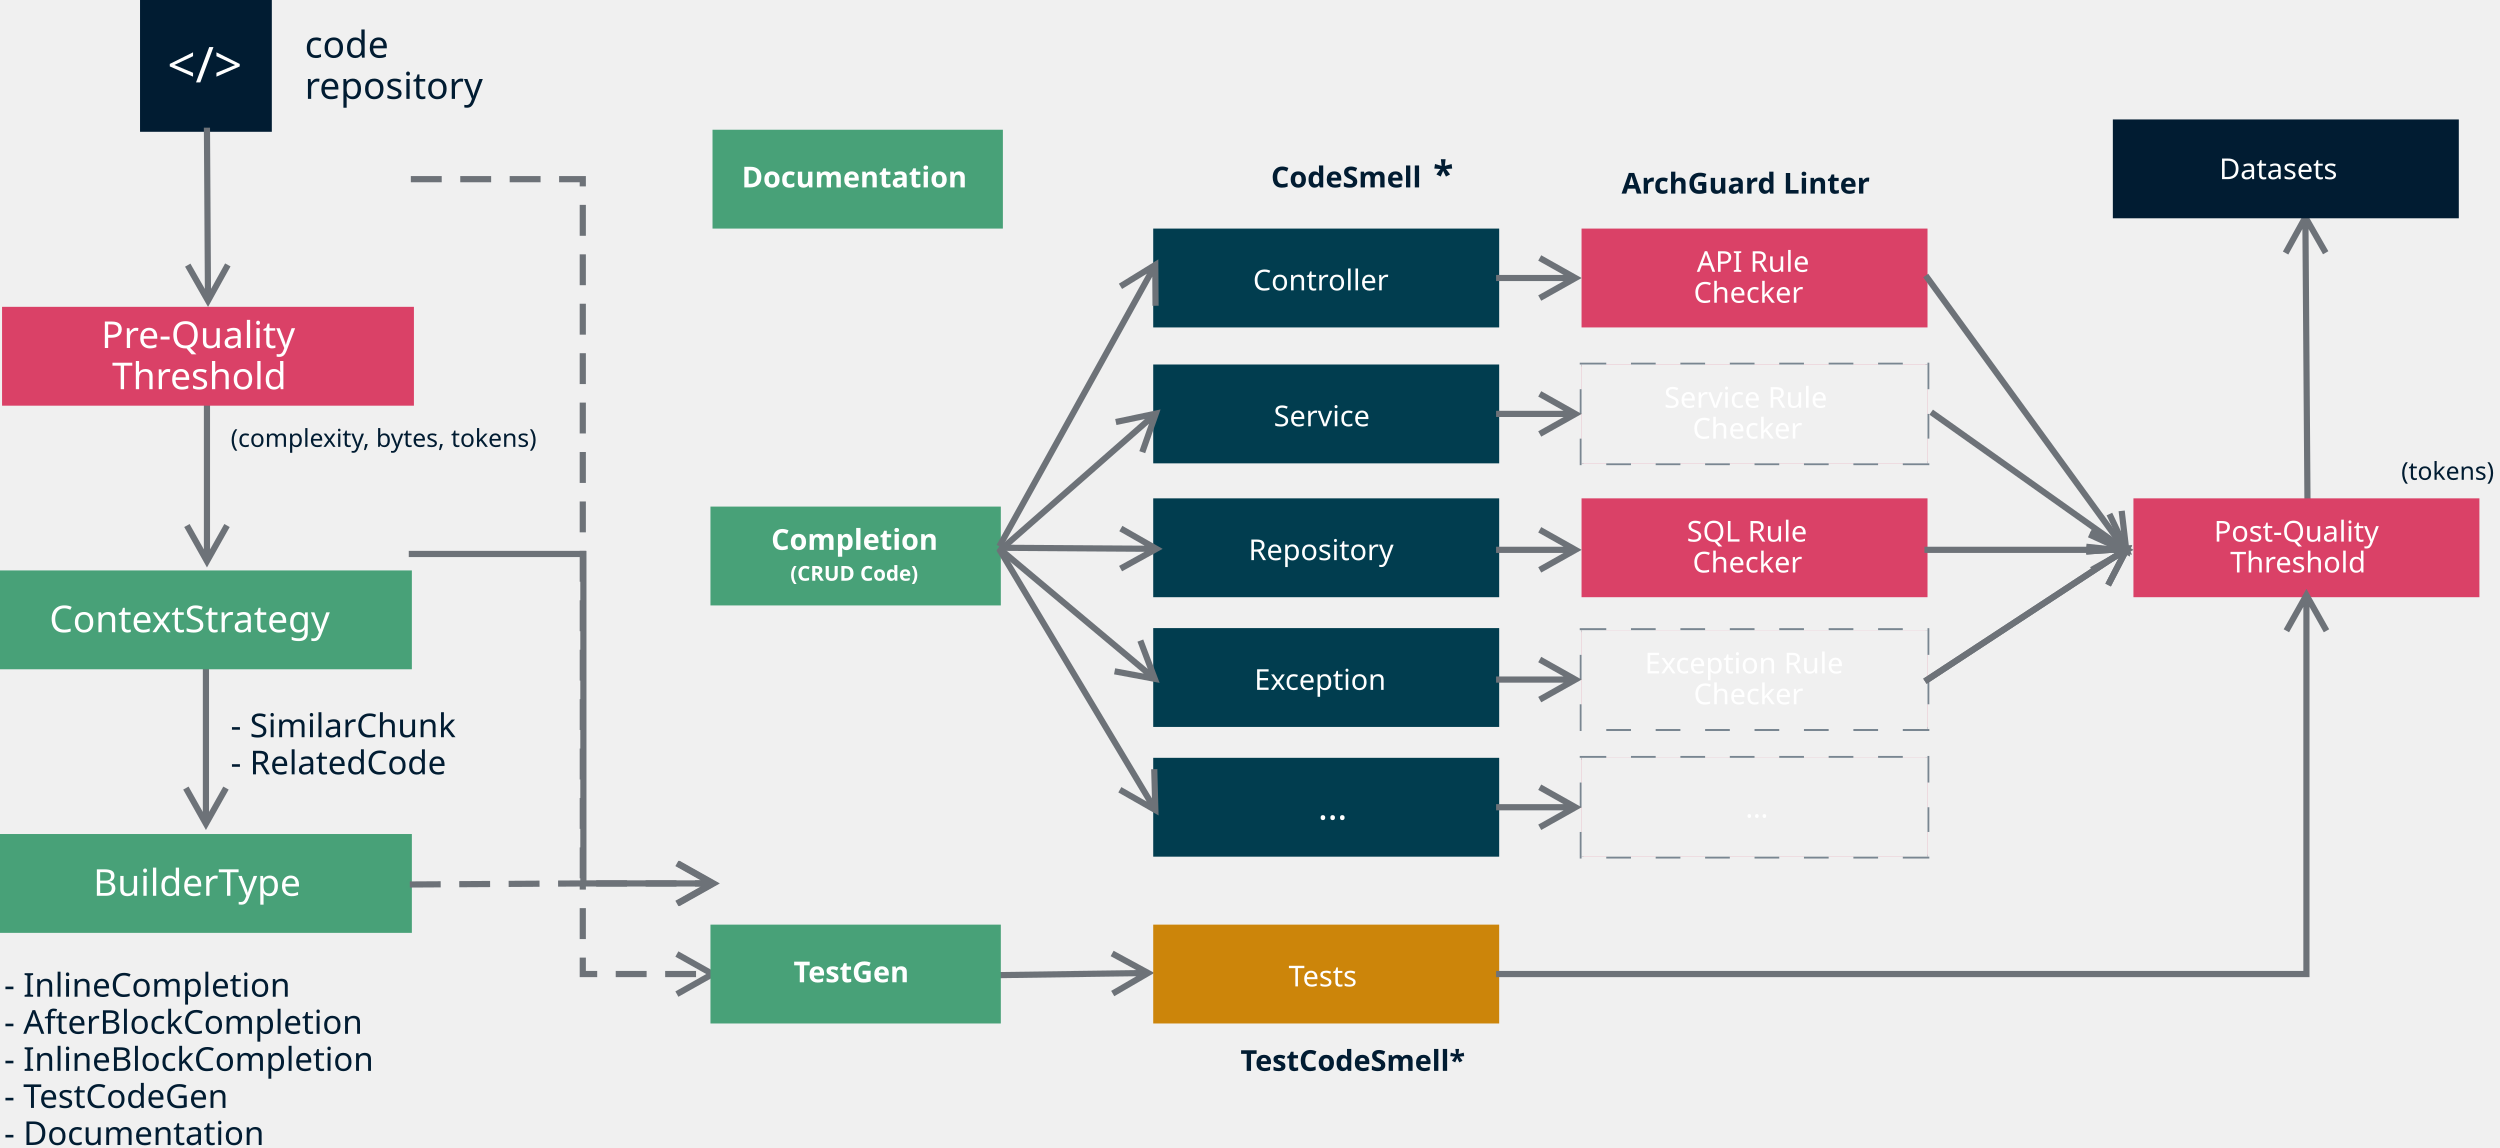
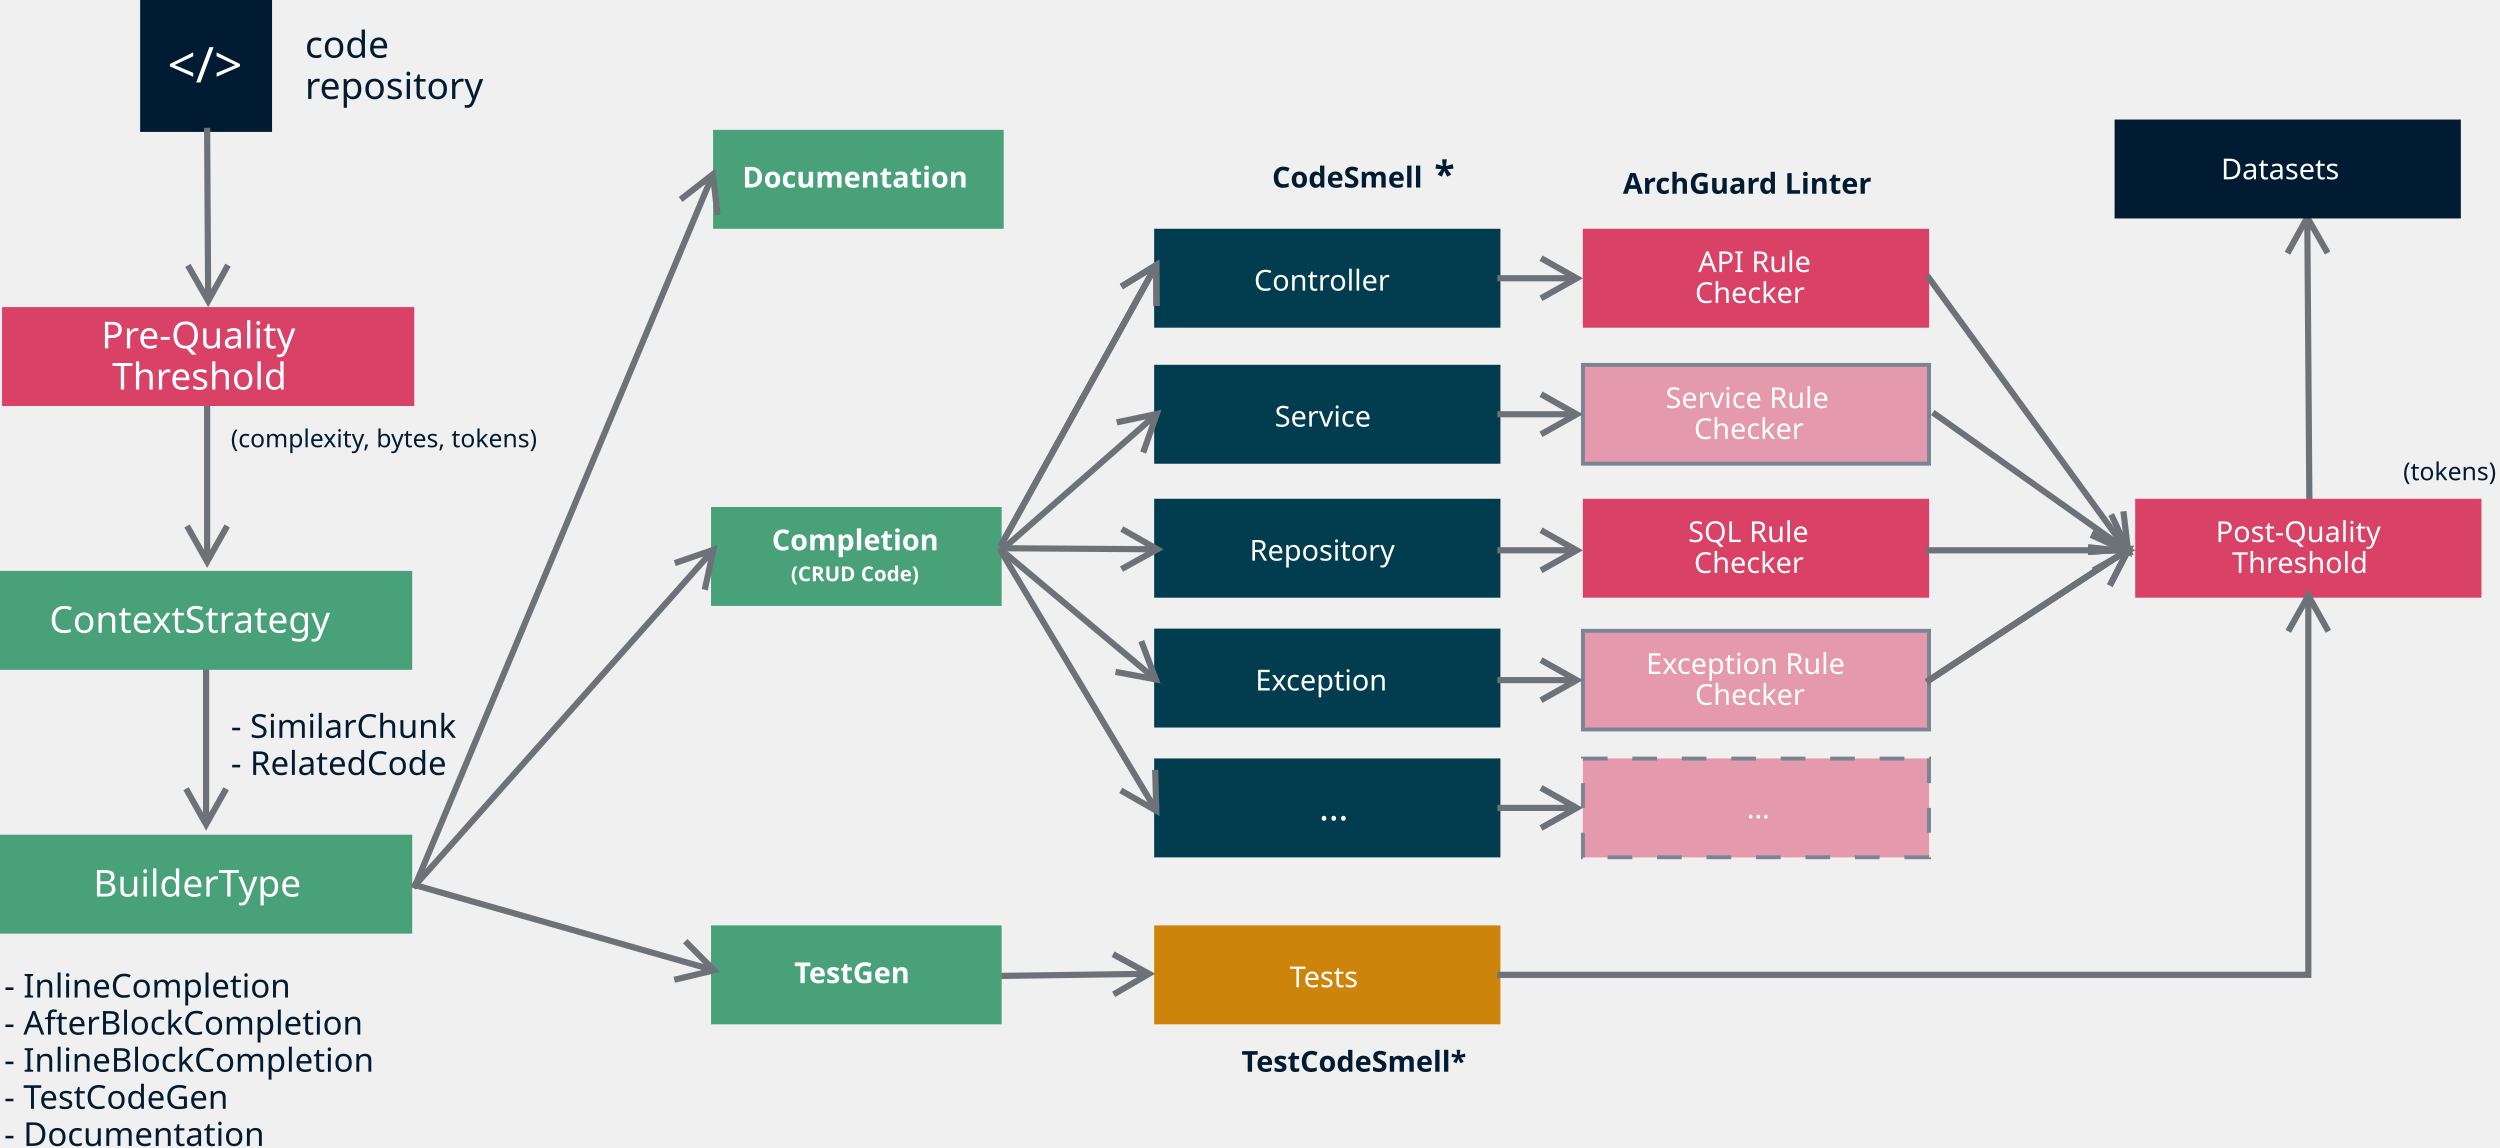
- <svg xmlns="http://www.w3.org/2000/svg" xmlns:xlink="http://www.w3.org/1999/xlink" width="1214px" height="557px" viewBox="0 0 1214 557" version="1.1">
+ <svg xmlns="http://www.w3.org/2000/svg" xmlns:xlink="http://www.w3.org/1999/xlink" width="1213px" height="557px" viewBox="0 0 1213 557" version="1.1">
  <defs>
-     <rect id="path-1" x="0" y="0" width="168" height="48" />
-     <mask id="mask-2" maskContentUnits="userSpaceOnUse" maskUnits="objectBoundingBox" x="-1" y="-1" width="170" height="50">
-       <rect x="-1" y="-1" width="170" height="50" fill="white" />
-       <use xlink:href="#path-1" fill="black" />
-     </mask>
-     <rect id="path-3" x="0" y="0" width="168" height="48" />
-     <mask id="mask-4" maskContentUnits="userSpaceOnUse" maskUnits="objectBoundingBox" x="-1" y="-1" width="170" height="50">
-       <rect x="-1" y="-1" width="170" height="50" fill="white" />
-       <use xlink:href="#path-3" fill="black" />
-     </mask>
-     <rect id="path-5" x="0" y="0" width="168" height="48" />
-     <mask id="mask-6" maskContentUnits="userSpaceOnUse" maskUnits="objectBoundingBox" x="-1" y="-1" width="170" height="50">
-       <rect x="-1" y="-1" width="170" height="50" fill="white" />
-       <use xlink:href="#path-5" fill="black" />
-     </mask>
+     <rect id="path-1" x="0" y="0" width="170" height="50" />
+     <rect id="path-3" x="1" y="1" width="168" height="48" />
+     <rect id="path-5" x="0" y="0" width="170" height="50" />
+     <rect id="path-7" x="1" y="1" width="168" height="48" />
+     <rect id="path-9" x="0" y="0" width="170" height="50" />
+     <rect id="path-11" x="1" y="1" width="168" height="48" />
  </defs>
  <g id="Page-1" stroke="none" stroke-width="1" fill="none" fill-rule="evenodd">
-     <g id="Group-7">
+     <g id="Group-2">
      <g id="Group" transform="translate(68, 0)">
-         <rect id="Rectangle" fill="#011C32" x="0" y="0" width="64" height="64" />
-         <text id="&lt;/&gt;" font-family="Comfortaa-SemiBold, Comfortaa" font-size="24" font-weight="500" fill="#FFFFFF">
-           <tspan x="13.244" y="40">&lt;/&gt;</tspan>
-         </text>
-       </g>
-       <text id="code-repository" font-family="Comfortaa-Regular, Comfortaa" font-size="18" font-weight="normal" fill="#011C32">
+         <rect id="Rectangle" fill="#011C32" fill-rule="nonzero" x="0" y="0" width="64" height="64" />
+         <g id="&lt;/&gt;" transform="translate(13, 19)" fill="#FFFFFF" font-family="Comfortaa-Medium, Comfortaa" font-size="24" font-weight="400">
+           <text>
+             <tspan x="0.244" y="21">&lt;/&gt;</tspan>
+           </text>
+         </g>
+       </g>
+       <text id="code" fill="#011C32" font-family="Comfortaa-Regular, Comfortaa" font-size="18" font-weight="normal">
        <tspan x="148" y="28">code</tspan>
+       </text>
+       <text id="repository" fill="#011C32" font-family="Comfortaa-Regular, Comfortaa" font-size="18" font-weight="normal">
        <tspan x="148" y="48">repository</tspan>
      </text>
-       <path id="Line" d="M102,196 L102,266.773 L108.193,255.765 L108.928,254.457 L111.543,255.928 L110.807,257.235 L101.807,273.235 L100.5,275.56 L99.193,273.235 L90.193,257.235 L89.457,255.928 L92.072,254.457 L92.807,255.765 L99,266.773 L99,196 L102,196 Z" fill="#6D7278" fill-rule="nonzero" />
-       <path id="Line" d="M1119.47,102.441 L1120.795,104.755 L1129.912,120.688 L1130.657,121.99 L1128.053,123.48 L1127.308,122.178 L1121.034,111.215 L1121.11,121.474 L1122,242.489 L1122.011,243.989 L1119.011,244.011 L1119,242.511 L1118.11,121.497 L1118.035,111.235 L1111.923,122.292 L1111.198,123.604 L1108.572,122.153 L1109.298,120.84 L1118.18,104.774 L1119.47,102.441 Z" fill="#6D7278" fill-rule="nonzero" />
-       <path id="Line" d="M101.991,61.991 L102,63.491 L102.408,130.003 L102.47,140.264 L108.596,129.218 L109.323,127.906 L111.947,129.361 L111.22,130.672 L102.318,146.727 L101.025,149.06 L99.703,146.743 L90.605,130.799 L89.862,129.496 L92.468,128.009 L93.211,129.312 L99.47,140.282 L99.408,130.021 L99,63.509 L98.991,62.009 L101.991,61.991 Z" fill="#6D7278" fill-rule="nonzero" />
-       <path id="Line" d="M101.5,323.5 L101.5,394.273 L107.693,383.265 L108.428,381.957 L111.043,383.428 L110.307,384.735 L101.307,400.735 L100,403.06 L98.693,400.735 L89.693,384.735 L88.957,383.428 L91.572,381.957 L92.307,383.265 L98.5,394.273 L98.5,323.5 L101.5,323.5 Z" fill="#6D7278" fill-rule="nonzero" />
-       <path id="Line" d="M540.772,461.681 L542.09,462.397 L558.217,471.168 L560.559,472.442 L558.254,473.782 L542.384,483.01 L541.087,483.764 L539.579,481.171 L540.876,480.417 L551.795,474.067 L541.55,474.214 L486.521,475 L485.022,475.021 L484.979,472.022 L486.479,472 L541.507,471.214 L551.752,471.067 L540.656,465.033 L539.339,464.316 L540.772,461.681 Z" fill="#6D7278" fill-rule="nonzero" />
-       <text id="(complexity,-bytes," font-family="Comfortaa-Regular, Comfortaa" font-size="18" font-weight="normal" fill="#011C32">
-         <tspan x="112" y="197" />
-         <tspan x="112" y="217" font-size="12">(complexity, bytes, tokens)</tspan>
-       </text>
-       <text id="(tokens)" font-family="Comfortaa-Regular, Comfortaa" font-size="12" font-weight="normal" fill="#011C32">
+       <polygon id="Line" fill="#6D7278" fill-rule="nonzero" points="102 196 102 266.773 108.193 255.765 108.928 254.457 111.543 255.928 110.807 257.235 101.807 273.235 100.5 275.56 99.193 273.235 90.193 257.235 89.457 255.928 92.072 254.457 92.807 255.765 99 266.773 99 196" />
+       <polygon id="Line" fill="#6D7278" fill-rule="nonzero" points="1119.47 102.441 1120.795 104.755 1129.912 120.688 1130.657 121.99 1128.053 123.48 1127.308 122.178 1121.034 111.215 1121.11 121.474 1122 242.489 1122.011 243.989 1119.011 244.011 1119 242.511 1118.11 121.497 1118.035 111.235 1111.923 122.292 1111.198 123.604 1108.572 122.153 1109.298 120.84 1118.18 104.774" />
+       <polygon id="Line" fill="#6D7278" fill-rule="nonzero" points="101.991 61.991 102 63.491 102.408 130.003 102.47 140.264 108.596 129.218 109.323 127.906 111.947 129.361 111.22 130.672 102.318 146.727 101.025 149.06 99.703 146.743 90.605 130.799 89.862 129.496 92.468 128.009 93.211 129.312 99.47 140.282 99.408 130.021 99 63.509 98.991 62.009" />
+       <polygon id="Line" fill="#6D7278" fill-rule="nonzero" points="101.5 323.5 101.5 394.273 107.693 383.265 108.428 381.957 111.043 383.428 110.307 384.735 101.307 400.735 100 403.06 98.693 400.735 89.693 384.735 88.957 383.428 91.572 381.957 92.307 383.265 98.5 394.273 98.5 323.5" />
+       <polygon id="Line" fill="#6D7278" fill-rule="nonzero" points="540.772 461.681 542.09 462.397 558.217 471.168 560.559 472.442 558.254 473.782 542.384 483.01 541.087 483.764 539.579 481.171 540.876 480.417 551.795 474.067 541.55 474.214 486.521 475 485.022 475.021 484.979 472.022 486.479 472 541.507 471.214 551.752 471.067 540.656 465.033 539.339 464.316" />
+       <text id="(complexity,-bytes,-tokens)" fill="#011C32" font-family="Comfortaa-Regular, Comfortaa" font-size="12" font-weight="normal">
+         <tspan x="112" y="217">(complexity, bytes, tokens)</tspan>
+       </text>
+       <text id="(tokens)" fill="#011C32" font-family="Comfortaa-Regular, Comfortaa" font-size="12" font-weight="normal">
        <tspan x="1166" y="233">(tokens)</tspan>
      </text>
-       <rect id="Rectangle" fill="#48A178" x="0" y="277" width="200" height="48" />
-       <text id="ContextStrategy" font-family="Comfortaa-Regular, Comfortaa" font-size="18" font-weight="normal" fill="#FFFFFF">
+       <rect id="Rectangle" fill="#48A178" fill-rule="nonzero" x="0" y="277" width="200" height="48" />
+       <text id="ContextStrategy" fill="#FFFFFF" font-family="Comfortaa-Regular, Comfortaa" font-size="18" font-weight="normal">
        <tspan x="24" y="307">ContextStrategy</tspan>
      </text>
-       <rect id="Rectangle" fill="#DA4167" x="1" y="149" width="200" height="48" />
-       <text id="Pre-Quality-Threshol" font-family="Comfortaa-Regular, Comfortaa" font-size="18" font-weight="normal" fill="#FFFFFF">
+       <rect id="Rectangle" fill="#DA4167" fill-rule="nonzero" x="1" y="149" width="200" height="48" />
+       <text id="Pre-Quality" fill="#FFFFFF" font-family="Comfortaa-Regular, Comfortaa" font-size="18" font-weight="normal">
        <tspan x="49.161" y="169">Pre-Quality</tspan>
+       </text>
+       <text id="Threshold" fill="#FFFFFF" font-family="Comfortaa-Regular, Comfortaa" font-size="18" font-weight="normal">
        <tspan x="54.426" y="189">Threshold</tspan>
      </text>
-       <rect id="Rectangle" fill="#48A178" x="0" y="405" width="200" height="48" />
-       <path id="Line-2" d="M329.428,461.957 L330.735,462.693 L346.735,471.693 L349.06,473 L346.735,474.307 L330.735,483.307 L329.428,484.043 L327.957,481.428 L329.265,480.693 L342.94,473 L329.265,465.307 L327.957,464.572 L329.428,461.957 Z M284.5,464.998 L284.5,471.499 L289.998,471.5 L289.998,474.5 L281.5,474.5 L281.5,464.998 L284.5,464.998 Z M313.998,471.5 L313.998,474.5 L298.998,474.5 L298.998,471.5 L313.998,471.5 Z M337.998,471.5 L337.998,474.5 L322.998,474.5 L322.998,471.5 L337.998,471.5 Z M284.5,440.998 L284.5,455.998 L281.5,455.998 L281.5,440.998 L284.5,440.998 Z M284.5,427.491 L284.5,431.998 L281.5,431.998 L281.5,430.508 L272.508,430.564 L271.008,430.573 L270.99,427.573 L272.49,427.564 L282.991,427.5 L284.5,427.491 Z M213.991,427.918 L214.009,430.918 L212.509,430.927 L200.509,431 L199.009,431.009 L198.991,428.009 L200.491,428 L212.491,427.927 L213.991,427.918 Z M237.99,427.773 L238.008,430.773 L236.508,430.782 L224.509,430.855 L223.009,430.864 L222.99,427.864 L224.49,427.855 L236.49,427.782 L237.99,427.773 Z M261.99,427.627 L262.008,430.627 L260.508,430.636 L248.508,430.709 L247.008,430.718 L246.99,427.718 L248.49,427.709 L260.49,427.636 L261.99,427.627 Z" fill="#6D7278" fill-rule="nonzero" />
-       <path id="Line-2" d="M284.785,267.5 L284.785,427.499 L340.772,427.499 L329.765,421.307 L328.457,420.572 L329.928,417.957 L331.235,418.693 L347.235,427.693 L349.56,429 L347.235,430.307 L331.235,439.307 L329.928,440.043 L328.457,437.428 L329.765,436.693 L340.775,430.499 L281.785,430.5 L281.785,270.499 L198.5,270.5 L198.5,267.5 L284.785,267.5 Z" fill="#6D7278" fill-rule="nonzero" />
-       <path id="Line-2" d="M329.428,417.957 L330.735,418.693 L346.735,427.693 L349.06,429 L346.735,430.307 L330.735,439.307 L329.428,440.043 L327.957,437.428 L329.265,436.693 L340.275,430.499 L337.5,430.5 L337.5,427.5 L340.272,427.499 L329.265,421.307 L327.957,420.572 L329.428,417.957 Z M304.5,427.5 L304.5,430.5 L289.5,430.5 L289.5,427.5 L304.5,427.5 Z M328.5,427.5 L328.5,430.5 L313.5,430.5 L313.5,427.5 L328.5,427.5 Z M284.501,411.499 L284.501,426.499 L281.501,426.499 L281.501,411.499 L284.501,411.499 Z M284.501,387.499 L284.501,402.499 L281.501,402.499 L281.501,387.499 L284.501,387.499 Z M284.501,363.499 L284.501,378.499 L281.501,378.499 L281.501,363.499 L284.501,363.499 Z M284.501,339.499 L284.501,354.499 L281.501,354.499 L281.501,339.499 L284.501,339.499 Z M284.501,315.499 L284.501,330.499 L281.501,330.499 L281.501,315.499 L284.501,315.499 Z M284.501,291.499 L284.501,306.499 L281.501,306.499 L281.501,291.499 L284.501,291.499 Z M284.501,267.499 L284.501,282.499 L281.501,282.499 L281.501,267.499 L284.501,267.499 Z M284.501,243.499 L284.501,258.499 L281.501,258.499 L281.501,243.499 L284.501,243.499 Z M284.501,219.499 L284.501,234.499 L281.501,234.499 L281.501,219.499 L284.501,219.499 Z M284.501,195.499 L284.501,210.499 L281.501,210.499 L281.501,195.499 L284.501,195.499 Z M284.501,171.499 L284.501,186.499 L281.501,186.499 L281.501,171.499 L284.501,171.499 Z M284.501,147.499 L284.501,162.499 L281.501,162.499 L281.501,147.499 L284.501,147.499 Z M284.501,123.499 L284.501,138.499 L281.501,138.499 L281.501,123.499 L284.501,123.499 Z M284.501,99.499 L284.501,114.499 L281.501,114.499 L281.501,99.499 L284.501,99.499 Z M284.501,85.5 L284.501,90.499 L281.501,90.499 L281.5,88.499 L271.5,88.5 L271.5,85.5 L284.501,85.5 Z M214.5,85.5 L214.5,88.5 L199.5,88.5 L199.5,85.5 L214.5,85.5 Z M238.5,85.5 L238.5,88.5 L223.5,88.5 L223.5,85.5 L238.5,85.5 Z M262.5,85.5 L262.5,88.5 L247.5,88.5 L247.5,85.5 L262.5,85.5 Z" fill="#6D7278" fill-rule="nonzero" />
-       <rect id="Rectangle" fill="#48A178" x="345" y="246" width="141" height="48" />
-       <rect id="Rectangle" fill="#48A178" x="346" y="63" width="141" height="48" />
-       <text id="Documentation" font-family="Comfortaa-Bold, Comfortaa" font-size="14" font-weight="bold" fill="#FFFFFF">
+       <rect id="Rectangle" fill="#48A178" fill-rule="nonzero" x="0" y="405" width="200" height="48" />
+       <rect id="Rectangle" fill="#48A178" fill-rule="nonzero" x="345" y="246" width="141" height="48" />
+       <rect id="Rectangle" fill="#48A178" fill-rule="nonzero" x="346" y="63" width="141" height="48" />
+       <text id="Documentation" fill="#FFFFFF" font-family="Comfortaa-Bold, Comfortaa" font-size="14" font-weight="bold">
        <tspan x="360.174" y="91">Documentation</tspan>
      </text>
-       <text id="Completion-(CRUD-Cod" font-family="Comfortaa-Bold, Comfortaa" font-size="14" font-weight="bold" fill="#FFFFFF">
+       <text id="Completion" fill="#FFFFFF" font-family="Comfortaa-Bold, Comfortaa" font-size="14" font-weight="bold">
        <tspan x="374.482" y="267">Completion</tspan>
-         <tspan x="383.74" y="282" font-size="10">(CRUD Code)</tspan>
-       </text>
-       <rect id="Rectangle" fill="#48A178" x="345" y="449" width="141" height="48" />
-       <text id="TestGen" font-family="Comfortaa-Bold, Comfortaa" font-size="14" font-weight="bold" fill="#FFFFFF">
+       </text>
+       <text id="(CRUD-Code)" fill="#FFFFFF" font-family="Comfortaa-Bold, Comfortaa" font-size="10" font-weight="bold">
+         <tspan x="383.74" y="282">(CRUD Code)</tspan>
+       </text>
+       <rect id="Rectangle" fill="#48A178" fill-rule="nonzero" x="345" y="449" width="141" height="48" />
+       <text id="TestGen" fill="#FFFFFF" font-family="Comfortaa-Bold, Comfortaa" font-size="14" font-weight="bold">
        <tspan x="385.358" y="477">TestGen</tspan>
      </text>
-       <text id="BuilderType" font-family="Comfortaa-Regular, Comfortaa" font-size="18" font-weight="normal" fill="#FFFFFF">
+       <text id="BuilderType" fill="#FFFFFF" font-family="Comfortaa-Regular, Comfortaa" font-size="18" font-weight="normal">
        <tspan x="45.286" y="435">BuilderType</tspan>
      </text>
-       <g id="Group-2" transform="translate(560, 111)">
-         <rect id="Rectangle" fill="#013D4F" x="0" y="0" width="168" height="48" />
-         <text id="Controller" font-family="Comfortaa-Regular, Comfortaa" font-size="14" font-weight="normal" fill="#FFFFFF">
-           <tspan x="48.435" y="30">Controller</tspan>
-         </text>
-       </g>
-       <g id="Group-2" transform="translate(768, 111)">
-         <rect id="Rectangle" fill="#DA4167" x="0" y="0" width="168" height="48" />
-         <text id="API-Rule-Checker" font-family="Comfortaa-Regular, Comfortaa" font-size="14" font-weight="normal" fill="#FFFFFF">
-           <tspan x="55.961" y="21">API Rule</tspan>
-           <tspan x="54.414" y="36">Checker</tspan>
-         </text>
-       </g>
-       <g id="Group-2" stroke-dasharray="12,12" transform="translate(768, 177)">
-         <use id="Rectangle" stroke="#011C32" mask="url(#mask-2)" stroke-width="2" fill="#DA4167" opacity="0.5" xlink:href="#path-1" />
-         <text id="Service-Rule-Checker" font-family="Comfortaa-Regular, Comfortaa" font-size="14" font-weight="normal" fill="#FFFFFF">
-           <tspan x="40.117" y="21">Service Rule</tspan>
-           <tspan x="53.914" y="36">Checker</tspan>
-         </text>
-       </g>
-       <g id="Group-2" transform="translate(768, 242)">
-         <rect id="Rectangle" fill="#DA4167" x="0" y="0" width="168" height="48" />
-         <text id="SQL-Rule-Checker" font-family="Comfortaa-Regular, Comfortaa" font-size="14" font-weight="normal" fill="#FFFFFF">
-           <tspan x="51.1" y="21">SQL Rule</tspan>
-           <tspan x="53.914" y="36">Checker</tspan>
-         </text>
-       </g>
-       <g id="Group-2" transform="translate(1036, 242)">
-         <rect id="Rectangle" fill="#DA4167" x="0" y="0" width="168" height="48" />
-         <text id="Post-Quality-Thresho" font-family="Comfortaa-Regular, Comfortaa" font-size="14" font-weight="normal" fill="#FFFFFF">
-           <tspan x="39.081" y="21">Post-Quality </tspan>
-           <tspan x="46.998" y="36">Threshold</tspan>
-         </text>
-       </g>
-       <g id="Group-2" transform="translate(1026, 58)">
-         <rect id="Rectangle" fill="#011C32" x="0" y="0" width="168" height="48" />
-         <text id="Datasets" font-family="Comfortaa-Regular, Comfortaa" font-size="14" font-weight="normal" fill="#FFFFFF">
-           <tspan x="51.66" y="29">Datasets</tspan>
-         </text>
-       </g>
-       <g id="Group-2" stroke-dasharray="12,12" transform="translate(768, 306)">
-         <use id="Rectangle" stroke="#011C32" mask="url(#mask-4)" stroke-width="2" fill="#DA4167" opacity="0.5" xlink:href="#path-3" />
-         <text id="Exception-Rule-Check" font-family="Comfortaa-Regular, Comfortaa" font-size="14" font-weight="normal" fill="#FFFFFF">
-           <tspan x="30.705" y="21">Exception Rule</tspan>
-           <tspan x="54.414" y="36">Checker</tspan>
-         </text>
-       </g>
-       <g id="Group-2" transform="translate(768, 368)">
-         <use id="Rectangle" stroke="#011C32" mask="url(#mask-6)" stroke-width="2" fill="#DA4167" opacity="0.5" stroke-dasharray="12,12" xlink:href="#path-5" />
-         <text id="…" font-family="Comfortaa-Regular, Comfortaa" font-size="14" font-weight="normal" fill="#FFFFFF">
-           <tspan x="79.579" y="29">…</tspan>
-         </text>
+       <g transform="translate(560, 111)">
+         <rect id="Rectangle" fill="#013D4F" fill-rule="nonzero" x="0" y="0" width="168" height="48" />
+         <g id="Controller" transform="translate(48, 18)" fill="#FFFFFF" font-family="Comfortaa-Regular, Comfortaa" font-size="14" font-weight="normal">
+           <text>
+             <tspan x="0.435" y="12">Controller</tspan>
+           </text>
+         </g>
+       </g>
+       <g transform="translate(768, 111)">
+         <rect id="Rectangle" fill="#DA4167" fill-rule="nonzero" x="0" y="0" width="168" height="48" />
+         <g id="API-Rule-Checker" transform="translate(54, 9)" fill="#FFFFFF" font-family="Comfortaa-Regular, Comfortaa" font-size="14" font-weight="normal">
+           <text id="API-Rule">
+             <tspan x="1.961" y="12">API Rule</tspan>
+           </text>
+           <text id="Checker">
+             <tspan x="0.414" y="27">Checker</tspan>
+           </text>
+         </g>
+       </g>
+       <g transform="translate(767, 176)">
+         <g id="Rectangle" opacity="0.5">
+           <g id="path-1-Clipped">
+             <mask id="mask-2" fill="white">
+               <use xlink:href="#path-1" />
+             </mask>
+             <g id="Rectangle" />
+             <rect id="path-1" stroke="#011C32" stroke-width="2" fill="#DA4167" fill-rule="nonzero" mask="url(#mask-2)" x="1" y="1" width="168" height="48" />
+             <mask id="mask-4" fill="white">
+               <use xlink:href="#path-3" />
+             </mask>
+             <g id="path-1" />
+           </g>
+         </g>
+         <g id="Service-Rule-Checker" transform="translate(41, 10)" fill="#FFFFFF" font-family="Comfortaa-Regular, Comfortaa" font-size="14" font-weight="normal">
+           <text id="Service-Rule">
+             <tspan x="0.117" y="12">Service Rule</tspan>
+           </text>
+           <text id="Checker">
+             <tspan x="13.914" y="27">Checker</tspan>
+           </text>
+         </g>
+       </g>
+       <g transform="translate(768, 242)">
+         <rect id="Rectangle" fill="#DA4167" fill-rule="nonzero" x="0" y="0" width="168" height="48" />
+         <g id="SQL-Rule-Checker" transform="translate(51, 9)" fill="#FFFFFF" font-family="Comfortaa-Regular, Comfortaa" font-size="14" font-weight="normal">
+           <text id="SQL-Rule">
+             <tspan x="0.1" y="12">SQL Rule</tspan>
+           </text>
+           <text id="Checker">
+             <tspan x="2.914" y="27">Checker</tspan>
+           </text>
+         </g>
+       </g>
+       <g transform="translate(1036, 242)">
+         <rect id="Rectangle" fill="#DA4167" fill-rule="nonzero" x="0" y="0" width="168" height="48" />
+         <g id="Post-Quality-Thresho" transform="translate(39, 9)" fill="#FFFFFF" font-family="Comfortaa-Regular, Comfortaa" font-size="14" font-weight="normal">
+           <text id="Post-Quality">
+             <tspan x="0.081" y="12">Post-Quality</tspan>
+           </text>
+           <text id="Threshold">
+             <tspan x="7.998" y="27">Threshold</tspan>
+           </text>
+         </g>
+       </g>
+       <g transform="translate(1026, 58)">
+         <rect id="Rectangle" fill="#011C32" fill-rule="nonzero" x="0" y="0" width="168" height="48" />
+         <g id="Datasets" transform="translate(51, 17)" fill="#FFFFFF" font-family="Comfortaa-Regular, Comfortaa" font-size="14" font-weight="normal">
+           <text>
+             <tspan x="0.66" y="12">Datasets</tspan>
+           </text>
+         </g>
+       </g>
+       <g transform="translate(767, 305)">
+         <g id="Rectangle" opacity="0.5">
+           <g id="path-3-Clipped">
+             <mask id="mask-6" fill="white">
+               <use xlink:href="#path-5" />
+             </mask>
+             <g id="Rectangle" />
+             <rect id="path-3" stroke="#011C32" stroke-width="2" fill="#DA4167" fill-rule="nonzero" mask="url(#mask-6)" x="1" y="1" width="168" height="48" />
+             <mask id="mask-8" fill="white">
+               <use xlink:href="#path-7" />
+             </mask>
+             <g id="path-3" />
+           </g>
+         </g>
+         <g id="Exception-Rule-Check" transform="translate(31, 10)" fill="#FFFFFF" font-family="Comfortaa-Regular, Comfortaa" font-size="14" font-weight="normal">
+           <text id="Exception-Rule">
+             <tspan x="0.705" y="12">Exception Rule</tspan>
+           </text>
+           <text id="Checker">
+             <tspan x="24.414" y="27">Checker</tspan>
+           </text>
+         </g>
+       </g>
+       <g transform="translate(767, 367)">
+         <g id="Rectangle" opacity="0.5" stroke-dasharray="12,12">
+           <g id="path-5-Clipped">
+             <mask id="mask-10" fill="white">
+               <use xlink:href="#path-9" />
+             </mask>
+             <g id="Rectangle" />
+             <path d="M1,1 L169,1 L169,49 L1,49 L1,1 Z" id="path-5" stroke="#011C32" stroke-width="2" fill="#DA4167" fill-rule="nonzero" mask="url(#mask-10)" />
+             <mask id="mask-12" fill="white">
+               <use xlink:href="#path-11" />
+             </mask>
+             <g id="path-5" />
+           </g>
+         </g>
+         <g id="…" transform="translate(80, 18)" fill="#FFFFFF" font-family="Comfortaa-Regular, Comfortaa" font-size="14" font-weight="normal">
+           <text>
+             <tspan x="0.579" y="12">…</tspan>
+           </text>
+         </g>
      </g>
      <g id="Group-3" transform="translate(560, 177)">
-         <rect id="Rectangle" fill="#013D4F" x="0" y="0" width="168" height="48" />
-         <text id="Service" font-family="Comfortaa-Regular, Comfortaa" font-size="14" font-weight="normal" fill="#FFFFFF">
-           <tspan x="58.505" y="30">Service</tspan>
-         </text>
+         <rect id="Rectangle" fill="#013D4F" fill-rule="nonzero" x="0" y="0" width="168" height="48" />
+         <g id="Service" transform="translate(58, 18)" fill="#FFFFFF" font-family="Comfortaa-Regular, Comfortaa" font-size="14" font-weight="normal">
+           <text>
+             <tspan x="0.505" y="12">Service</tspan>
+           </text>
+         </g>
      </g>
      <g id="Group-5" transform="translate(560, 242)">
-         <g id="Rectangle-2" transform="translate(0, 0)" fill="#013D4F">
+         <g id="Rectangle-2" fill="#013D4F" fill-rule="nonzero">
          <rect id="Rectangle" x="0" y="0" width="168" height="48" />
        </g>
-         <text id="Repository" font-family="Comfortaa-Regular, Comfortaa" font-size="14" font-weight="normal" fill="#FFFFFF">
-           <tspan x="46.297" y="30">Repository</tspan>
-         </text>
+         <g id="Repository" transform="translate(46, 18)" fill="#FFFFFF" font-family="Comfortaa-Regular, Comfortaa" font-size="14" font-weight="normal">
+           <text>
+             <tspan x="0.297" y="12">Repository</tspan>
+           </text>
+         </g>
      </g>
      <g id="Group-6" transform="translate(560, 305)">
-         <rect id="Rectangle" fill="#013D4F" x="0" y="0" width="168" height="48" />
-         <text id="Exception" font-family="Comfortaa-Regular, Comfortaa" font-size="14" font-weight="normal" fill="#FFFFFF">
-           <tspan x="49.093" y="30">Exception</tspan>
-         </text>
+         <rect id="Rectangle" fill="#013D4F" fill-rule="nonzero" x="0" y="0" width="168" height="48" />
+         <g id="Exception" transform="translate(49, 18)" fill="#FFFFFF" font-family="Comfortaa-Regular, Comfortaa" font-size="14" font-weight="normal">
+           <text>
+             <tspan x="0.093" y="12">Exception</tspan>
+           </text>
+         </g>
      </g>
      <g id="Group-4" transform="translate(560, 368)">
-         <rect id="Rectangle" fill="#013D4F" x="0" y="0" width="168" height="48" />
-         <text id="…" font-family="Comfortaa-Regular, Comfortaa" font-size="18" font-weight="normal" fill="#FFFFFF">
-           <tspan x="80" y="30">…</tspan>
-         </text>
+         <rect id="Rectangle" fill="#013D4F" fill-rule="nonzero" x="0" y="0" width="168" height="48" />
+         <g id="…" transform="translate(80, 14)" fill="#FFFFFF" font-family="Comfortaa-Regular, Comfortaa" font-size="18" font-weight="normal">
+           <text>
+             <tspan x="0" y="16">…</tspan>
+           </text>
+         </g>
      </g>
      <g id="Group-4" transform="translate(560, 449)">
-         <rect id="Rectangle" fill="#CC850A" x="0" y="0" width="168" height="48" />
-         <text id="Tests" font-family="Comfortaa-Regular, Comfortaa" font-size="14" font-weight="normal" fill="#FFFFFF">
-           <tspan x="65.757" y="30">Tests</tspan>
-         </text>
-       </g>
-       <text id="--SimilarChunk---Rel" font-family="Comfortaa-Regular, Comfortaa" font-size="16" font-weight="normal" fill="#011C32">
+         <rect id="Rectangle" fill="#CC850A" fill-rule="nonzero" x="0" y="0" width="168" height="48" />
+         <g id="Tests" transform="translate(65, 18)" fill="#FFFFFF" font-family="Comfortaa-Regular, Comfortaa" font-size="14" font-weight="normal">
+           <text>
+             <tspan x="0.757" y="12">Tests</tspan>
+           </text>
+         </g>
+       </g>
+       <text id="--SimilarChunk" fill="#011C32" font-family="Comfortaa-Regular, Comfortaa" font-size="16" font-weight="normal">
        <tspan x="112" y="358">- SimilarChunk</tspan>
+       </text>
+       <text id="--RelatedCode" fill="#011C32" font-family="Comfortaa-Regular, Comfortaa" font-size="16" font-weight="normal">
        <tspan x="112" y="376">- RelatedCode</tspan>
      </text>
-       <text id="--InlineCompletion--" font-family="Comfortaa-Regular, Comfortaa" font-size="16" font-weight="normal" fill="#011C32">
+       <text id="--InlineCompletion" fill="#011C32" font-family="Comfortaa-Regular, Comfortaa" font-size="16" font-weight="normal">
        <tspan x="2" y="484">- InlineCompletion</tspan>
+       </text>
+       <text id="--AfterBlockCompletion" fill="#011C32" font-family="Comfortaa-Regular, Comfortaa" font-size="16" font-weight="normal">
        <tspan x="2" y="502">- AfterBlockCompletion</tspan>
+       </text>
+       <text id="--InlineBlockCompletion" fill="#011C32" font-family="Comfortaa-Regular, Comfortaa" font-size="16" font-weight="normal">
        <tspan x="2" y="520">- InlineBlockCompletion</tspan>
+       </text>
+       <text id="--TestCodeGen" fill="#011C32" font-family="Comfortaa-Regular, Comfortaa" font-size="16" font-weight="normal">
        <tspan x="2" y="538">- TestCodeGen</tspan>
+       </text>
+       <text id="--Documentation" fill="#011C32" font-family="Comfortaa-Regular, Comfortaa" font-size="16" font-weight="normal">
        <tspan x="2" y="556">- Documentation</tspan>
      </text>
-       <text id="CodeSmell*" font-family="Comfortaa-Bold, Comfortaa" font-size="14" font-weight="bold" fill="#011C32">
+       <text id="CodeSmell" fill="#011C32" font-family="Comfortaa-Bold, Comfortaa" font-size="14" font-weight="bold">
        <tspan x="617.21" y="91">CodeSmell</tspan>
-         <tspan x="695.932" y="91" font-size="18">*</tspan>
-       </text>
-       <text id="ArchGuard-Linter" font-family="Comfortaa-Bold, Comfortaa" font-size="14" font-weight="bold" fill="#011C32">
+       </text>
+       <text id="*" fill="#011C32" font-family="Comfortaa-Bold, Comfortaa" font-size="18" font-weight="bold">
+         <tspan x="695.932" y="91">*</tspan>
+       </text>
+       <text id="ArchGuard-Linter" fill="#011C32" font-family="Comfortaa-Bold, Comfortaa" font-size="14" font-weight="bold">
        <tspan x="787.439" y="94">ArchGuard Linter</tspan>
      </text>
-       <text id="TestCodeSmell*" font-family="Comfortaa-Bold, Comfortaa" font-size="14" font-weight="bold" fill="#011C32">
+       <text id="TestCodeSmell*" fill="#011C32" font-family="Comfortaa-Bold, Comfortaa" font-size="14" font-weight="bold">
        <tspan x="602.39" y="520">TestCodeSmell*</tspan>
      </text>
-       <path id="Line-3" d="M562.488,125.949 L562.505,128.616 L562.623,146.973 L562.633,148.473 L559.633,148.492 L559.623,146.992 L559.541,134.362 L554.578,143.319 L487.312,264.727 L486.585,266.039 L483.961,264.585 L484.688,263.273 L551.954,141.865 L556.917,132.907 L546.165,139.536 L544.889,140.323 L543.314,137.769 L544.591,136.982 L560.218,127.348 L562.488,125.949 Z" fill="#6D7278" fill-rule="nonzero" />
-       <path id="Line-3" d="M563.572,198.823 L562.687,201.338 L556.595,218.656 L556.097,220.071 L553.267,219.075 L553.765,217.66 L557.956,205.744 L550.306,212.456 L487.989,267.128 L486.862,268.117 L484.883,265.862 L486.011,264.872 L548.328,210.201 L555.978,203.489 L543.619,206.095 L542.151,206.404 L541.532,203.469 L543,203.159 L560.963,199.373 L563.572,198.823 Z" fill="#6D7278" fill-rule="nonzero" />
-       <path id="Line-3" d="M545.024,255.352 L546.326,256.096 L562.265,265.204 L564.58,266.528 L562.247,267.819 L546.186,276.71 L544.874,277.437 L543.421,274.812 L544.733,274.085 L555.784,267.967 L545.523,267.898 L486.99,267.5 L485.49,267.49 L485.51,264.49 L487.01,264.5 L545.544,264.898 L555.803,264.967 L544.838,258.701 L543.535,257.956 L545.024,255.352 Z" fill="#6D7278" fill-rule="nonzero" />
-       <path id="Line-3" d="M485.814,264.887 L486.963,265.85 L549.553,318.291 L557.34,324.814 L552.879,312.998 L552.349,311.595 L555.156,310.535 L555.685,311.938 L562.17,329.112 L563.112,331.607 L560.491,331.117 L542.446,327.74 L540.972,327.464 L541.524,324.515 L542.998,324.791 L555.412,327.113 L547.627,320.59 L485.037,268.15 L483.887,267.186 L485.814,264.887 Z" fill="#6D7278" fill-rule="nonzero" />
-       <path id="Line-3" d="M486.517,265.943 L487.287,267.23 L554.119,378.884 L559.38,387.675 L559.039,375.048 L558.999,373.548 L561.998,373.467 L562.038,374.967 L562.533,393.318 L562.605,395.983 L560.29,394.66 L544.35,385.554 L543.048,384.81 L544.536,382.205 L545.838,382.949 L556.805,389.214 L551.544,380.425 L484.713,268.77 L483.943,267.483 L486.517,265.943 Z" fill="#6D7278" fill-rule="nonzero" />
-       <path id="Line-3" d="M1120,285.94 L1121.307,288.265 L1130.307,304.265 L1131.043,305.572 L1128.428,307.043 L1127.693,305.735 L1121.499,294.724 L1121.5,474.5 L726.5,474.5 L726.5,471.5 L1118.499,471.5 L1118.499,294.727 L1112.307,305.735 L1111.572,307.043 L1108.957,305.572 L1109.693,304.265 L1118.693,288.265 L1120,285.94 Z" fill="#6D7278" fill-rule="nonzero" />
-       <path id="Line-4" d="M748.428,255.957 L749.735,256.693 L765.735,265.693 L768.06,267 L765.735,268.307 L749.735,277.307 L748.428,278.043 L746.957,275.428 L748.265,274.693 L759.273,268.5 L726.5,268.5 L726.5,265.5 L759.273,265.5 L748.265,259.307 L746.957,258.572 L748.428,255.957 Z" fill="#6D7278" fill-rule="nonzero" />
-       <path id="Line-4" d="M1016.428,255.957 L1017.735,256.693 L1033.735,265.693 L1036.06,267 L1033.735,268.307 L1017.735,277.307 L1016.428,278.043 L1014.957,275.428 L1016.265,274.693 L1027.273,268.5 L934.5,268.5 L934.5,265.5 L1027.273,265.5 L1016.265,259.307 L1014.957,258.572 L1016.428,255.957 Z" fill="#6D7278" fill-rule="nonzero" />
-       <path id="Line-4" d="M936.331,132.905 L937.213,134.118 L1024.463,254.087 L1030.433,262.295 L1028.966,249.75 L1028.792,248.26 L1031.772,247.911 L1031.946,249.401 L1034.078,267.635 L1034.388,270.283 L1031.963,269.172 L1015.274,261.526 L1013.91,260.901 L1015.16,258.174 L1016.524,258.799 L1028.007,264.061 L1022.037,255.851 L934.787,135.882 L933.905,134.669 L936.331,132.905 Z" fill="#6D7278" fill-rule="nonzero" />
-       <path id="Line-4" d="M938.645,198.909 L939.868,199.777 L1020.732,257.164 L1029.013,263.04 L1023.62,251.62 L1022.979,250.263 L1025.692,248.982 L1026.332,250.339 L1034.172,266.938 L1035.311,269.349 L1032.659,269.071 L1014.402,267.15 L1012.91,266.993 L1013.224,264.01 L1014.716,264.167 L1027.276,265.487 L1018.995,259.61 L938.132,202.223 L936.909,201.355 L938.645,198.909 Z" fill="#6D7278" fill-rule="nonzero" />
-       <path id="Line-4" d="M1035.394,264.773 L1034.168,267.141 L1025.729,283.444 L1025.04,284.776 L1022.376,283.397 L1023.065,282.065 L1028.87,270.847 L1020.356,276.436 L936.823,331.254 L935.569,332.077 L933.923,329.569 L935.177,328.746 L1018.71,273.928 L1027.225,268.338 L1014.624,269.202 L1013.127,269.304 L1012.922,266.311 L1014.419,266.209 L1032.734,264.955 L1035.394,264.773 Z" fill="#6D7278" fill-rule="nonzero" />
-       <path id="Line-4" d="M1035.394,264.773 L1034.168,267.141 L1025.729,283.444 L1025.04,284.776 L1022.376,283.397 L1023.065,282.065 L1028.87,270.847 L1020.356,276.436 L936.823,331.254 L935.569,332.077 L933.923,329.569 L935.177,328.746 L1018.71,273.928 L1027.225,268.338 L1014.624,269.202 L1013.127,269.304 L1012.922,266.311 L1014.419,266.209 L1032.734,264.955 L1035.394,264.773 Z" fill="#6D7278" fill-rule="nonzero" />
-       <path id="Line-4" d="M748.428,318.957 L749.735,319.693 L765.735,328.693 L768.06,330 L765.735,331.307 L749.735,340.307 L748.428,341.043 L746.957,338.428 L748.265,337.693 L759.273,331.5 L726.5,331.5 L726.5,328.5 L759.273,328.5 L748.265,322.307 L746.957,321.572 L748.428,318.957 Z" fill="#6D7278" fill-rule="nonzero" />
-       <path id="Line-4" d="M748.428,380.957 L749.735,381.693 L765.735,390.693 L768.06,392 L765.735,393.307 L749.735,402.307 L748.428,403.043 L746.957,400.428 L748.265,399.693 L759.273,393.5 L726.5,393.5 L726.5,390.5 L759.273,390.5 L748.265,384.307 L746.957,383.572 L748.428,380.957 Z" fill="#6D7278" fill-rule="nonzero" />
-       <path id="Line-4" d="M748.428,189.957 L749.735,190.693 L765.735,199.693 L768.06,201 L765.735,202.307 L749.735,211.307 L748.428,212.043 L746.957,209.428 L748.265,208.693 L759.273,202.5 L726.5,202.5 L726.5,199.5 L759.273,199.5 L748.265,193.307 L746.957,192.572 L748.428,189.957 Z" fill="#6D7278" fill-rule="nonzero" />
-       <path id="Line-4" d="M748.428,123.957 L749.735,124.693 L765.735,133.693 L768.06,135 L765.735,136.307 L749.735,145.307 L748.428,146.043 L746.957,143.428 L748.265,142.693 L759.272,136.5 L726.5,136.5 L726.5,133.5 L759.275,133.5 L748.265,127.307 L746.957,126.572 L748.428,123.957 Z" fill="#6D7278" fill-rule="nonzero" />
+       <polygon id="Line-3" fill="#6D7278" fill-rule="nonzero" points="562.488 125.949 562.505 128.616 562.623 146.973 562.633 148.473 559.633 148.492 559.623 146.992 559.541 134.362 554.578 143.319 487.312 264.727 486.585 266.039 483.961 264.585 484.688 263.273 551.954 141.865 556.917 132.907 546.165 139.536 544.889 140.323 543.314 137.769 544.591 136.982 560.218 127.348" />
+       <polygon id="Line-3" fill="#6D7278" fill-rule="nonzero" points="562.488 125.949 562.505 128.616 562.623 146.973 562.633 148.473 559.633 148.492 559.623 146.992 559.541 134.362 554.578 143.319 487.312 264.727 486.585 266.039 483.961 264.585 484.688 263.273 551.954 141.865 556.917 132.907 546.165 139.536 544.889 140.323 543.314 137.769 544.591 136.982 560.218 127.348" />
+       <polygon id="Line-3" fill="#6D7278" fill-rule="nonzero" points="563.572 198.823 562.687 201.338 556.595 218.656 556.097 220.071 553.267 219.075 553.765 217.66 557.956 205.744 550.306 212.456 487.989 267.128 486.862 268.117 484.883 265.862 486.011 264.872 548.328 210.201 555.978 203.489 543.619 206.095 542.151 206.404 541.532 203.469 543 203.159 560.963 199.373" />
+       <polygon id="Line-3" fill="#6D7278" fill-rule="nonzero" points="545.024 255.352 546.326 256.096 562.265 265.204 564.58 266.528 562.247 267.819 546.186 276.71 544.874 277.437 543.421 274.812 544.733 274.085 555.784 267.967 545.523 267.898 486.99 267.5 485.49 267.49 485.51 264.49 487.01 264.5 545.544 264.898 555.803 264.967 544.838 258.701 543.535 257.956" />
+       <polygon id="Line-3" fill="#6D7278" fill-rule="nonzero" points="485.814 264.887 486.963 265.85 549.553 318.291 557.34 324.814 552.879 312.998 552.349 311.595 555.156 310.535 555.685 311.938 562.17 329.112 563.112 331.607 560.491 331.117 542.446 327.74 540.972 327.464 541.524 324.515 542.998 324.791 555.412 327.113 547.627 320.59 485.037 268.15 483.887 267.186" />
+       <polygon id="Line-3" fill="#6D7278" fill-rule="nonzero" points="486.517 265.943 487.287 267.23 554.119 378.884 559.38 387.675 559.039 375.048 558.999 373.548 561.998 373.467 562.038 374.967 562.533 393.318 562.605 395.983 560.29 394.66 544.35 385.554 543.048 384.81 544.536 382.205 545.838 382.949 556.805 389.214 551.544 380.425 484.713 268.77 483.943 267.483" />
+       <polygon id="Line-3" fill="#6D7278" fill-rule="nonzero" points="1120 285.94 1121.307 288.265 1130.307 304.265 1131.043 305.572 1128.428 307.043 1127.693 305.735 1121.499 294.724 1121.5 474.5 726.5 474.5 726.5 471.5 1118.499 471.5 1118.499 294.727 1112.307 305.735 1111.572 307.043 1108.957 305.572 1109.693 304.265 1118.693 288.265" />
+       <polygon id="Line-4" fill="#6D7278" fill-rule="nonzero" points="748.428 255.957 749.735 256.693 765.735 265.693 768.06 267 765.735 268.307 749.735 277.307 748.428 278.043 746.957 275.428 748.265 274.693 759.273 268.5 726.5 268.5 726.5 265.5 759.273 265.5 748.265 259.307 746.957 258.572" />
+       <polygon id="Line-4" fill="#6D7278" fill-rule="nonzero" points="1016.428 255.957 1017.735 256.693 1033.735 265.693 1036.06 267 1033.735 268.307 1017.735 277.307 1016.428 278.043 1014.957 275.428 1016.265 274.693 1027.273 268.5 934.5 268.5 934.5 265.5 1027.273 265.5 1016.265 259.307 1014.957 258.572" />
+       <polygon id="Line-4" fill="#6D7278" fill-rule="nonzero" points="936.331 132.905 937.213 134.118 1024.463 254.087 1030.433 262.295 1028.966 249.75 1028.792 248.26 1031.772 247.911 1031.946 249.401 1034.078 267.635 1034.388 270.283 1031.963 269.172 1015.274 261.526 1013.91 260.901 1015.16 258.174 1016.524 258.799 1028.007 264.061 1022.037 255.851 934.787 135.882 933.905 134.669" />
+       <polygon id="Line-4" fill="#6D7278" fill-rule="nonzero" points="938.645 198.909 939.868 199.777 1020.732 257.164 1029.013 263.04 1023.62 251.62 1022.979 250.263 1025.692 248.982 1026.332 250.339 1034.172 266.938 1035.311 269.349 1032.659 269.071 1014.402 267.15 1012.91 266.993 1013.224 264.01 1014.716 264.167 1027.276 265.487 1018.995 259.61 938.132 202.223 936.909 201.355" />
+       <polygon id="Line-4" fill="#6D7278" fill-rule="nonzero" points="1035.394 264.773 1034.168 267.141 1025.729 283.444 1025.04 284.776 1022.376 283.397 1023.065 282.065 1028.87 270.847 1020.356 276.436 936.823 331.254 935.569 332.077 933.923 329.569 935.177 328.746 1018.71 273.928 1027.225 268.338 1014.624 269.202 1013.127 269.304 1012.922 266.311 1014.419 266.209 1032.734 264.955" />
+       <polygon id="Line-4" fill="#6D7278" fill-rule="nonzero" points="1035.394 264.773 1034.168 267.141 1025.729 283.444 1025.04 284.776 1022.376 283.397 1023.065 282.065 1028.87 270.847 1020.356 276.436 936.823 331.254 935.569 332.077 933.923 329.569 935.177 328.746 1018.71 273.928 1027.225 268.338 1014.624 269.202 1013.127 269.304 1012.922 266.311 1014.419 266.209 1032.734 264.955" />
+       <polygon id="Line-4" fill="#6D7278" fill-rule="nonzero" points="748.428 318.957 749.735 319.693 765.735 328.693 768.06 330 765.735 331.307 749.735 340.307 748.428 341.043 746.957 338.428 748.265 337.693 759.273 331.5 726.5 331.5 726.5 328.5 759.273 328.5 748.265 322.307 746.957 321.572" />
+       <polygon id="Line-4" fill="#6D7278" fill-rule="nonzero" points="748.428 380.957 749.735 381.693 765.735 390.693 768.06 392 765.735 393.307 749.735 402.307 748.428 403.043 746.957 400.428 748.265 399.693 759.273 393.5 726.5 393.5 726.5 390.5 759.273 390.5 748.265 384.307 746.957 383.572" />
+       <polygon id="Line-4" fill="#6D7278" fill-rule="nonzero" points="748.428 189.957 749.735 190.693 765.735 199.693 768.06 201 765.735 202.307 749.735 211.307 748.428 212.043 746.957 209.428 748.265 208.693 759.273 202.5 726.5 202.5 726.5 199.5 759.273 199.5 748.265 193.307 746.957 192.572" />
+       <polygon id="Line-4" fill="#6D7278" fill-rule="nonzero" points="748.428 123.957 749.735 124.693 765.735 133.693 768.06 135 765.735 136.307 749.735 145.307 748.428 146.043 746.957 143.428 748.265 142.693 759.272 136.5 726.5 136.5 726.5 133.5 759.275 133.5 748.265 127.307 746.957 126.572" />
+       <path id="Line-2" d="M347.068,81.755 L347.376,84.404 L349.5,102.638 L349.673,104.128 L346.694,104.475 L346.52,102.985 L345.058,90.439 L341.141,99.798 L202.884,430.079 L202.304,431.463 L199.537,430.304 L200.116,428.921 L338.374,98.639 L342.292,89.279 L332.328,97.045 L331.145,97.967 L329.301,95.6 L330.484,94.678 L344.964,83.394 L347.068,81.755 Z" fill="#6D7278" fill-rule="nonzero" />
+       <path id="Line-2" d="M348.197,264.466 L347.63,267.072 L343.727,285.009 L343.408,286.475 L340.477,285.837 L340.796,284.371 L343.481,272.028 L336.715,279.641 L202.621,430.497 L201.625,431.618 L199.382,429.625 L200.379,428.503 L334.473,277.648 L341.238,270.036 L329.296,274.15 L327.878,274.639 L326.901,271.802 L328.319,271.314 L345.676,265.334 L348.197,264.466 Z" fill="#6D7278" fill-rule="nonzero" />
+       <path id="Line-2" d="M200.468,427.647 L201.911,428.057 L331.512,464.958 L341.364,467.762 L332.473,458.792 L331.417,457.727 L333.547,455.615 L334.603,456.68 L347.527,469.718 L349.404,471.612 L346.811,472.233 L328.958,476.507 L327.499,476.856 L326.801,473.939 L328.26,473.59 L340.545,470.648 L330.69,467.843 L201.089,430.943 L199.647,430.532 L200.468,427.647 Z" fill="#6D7278" fill-rule="nonzero" />
    </g>
  </g>
</svg>
